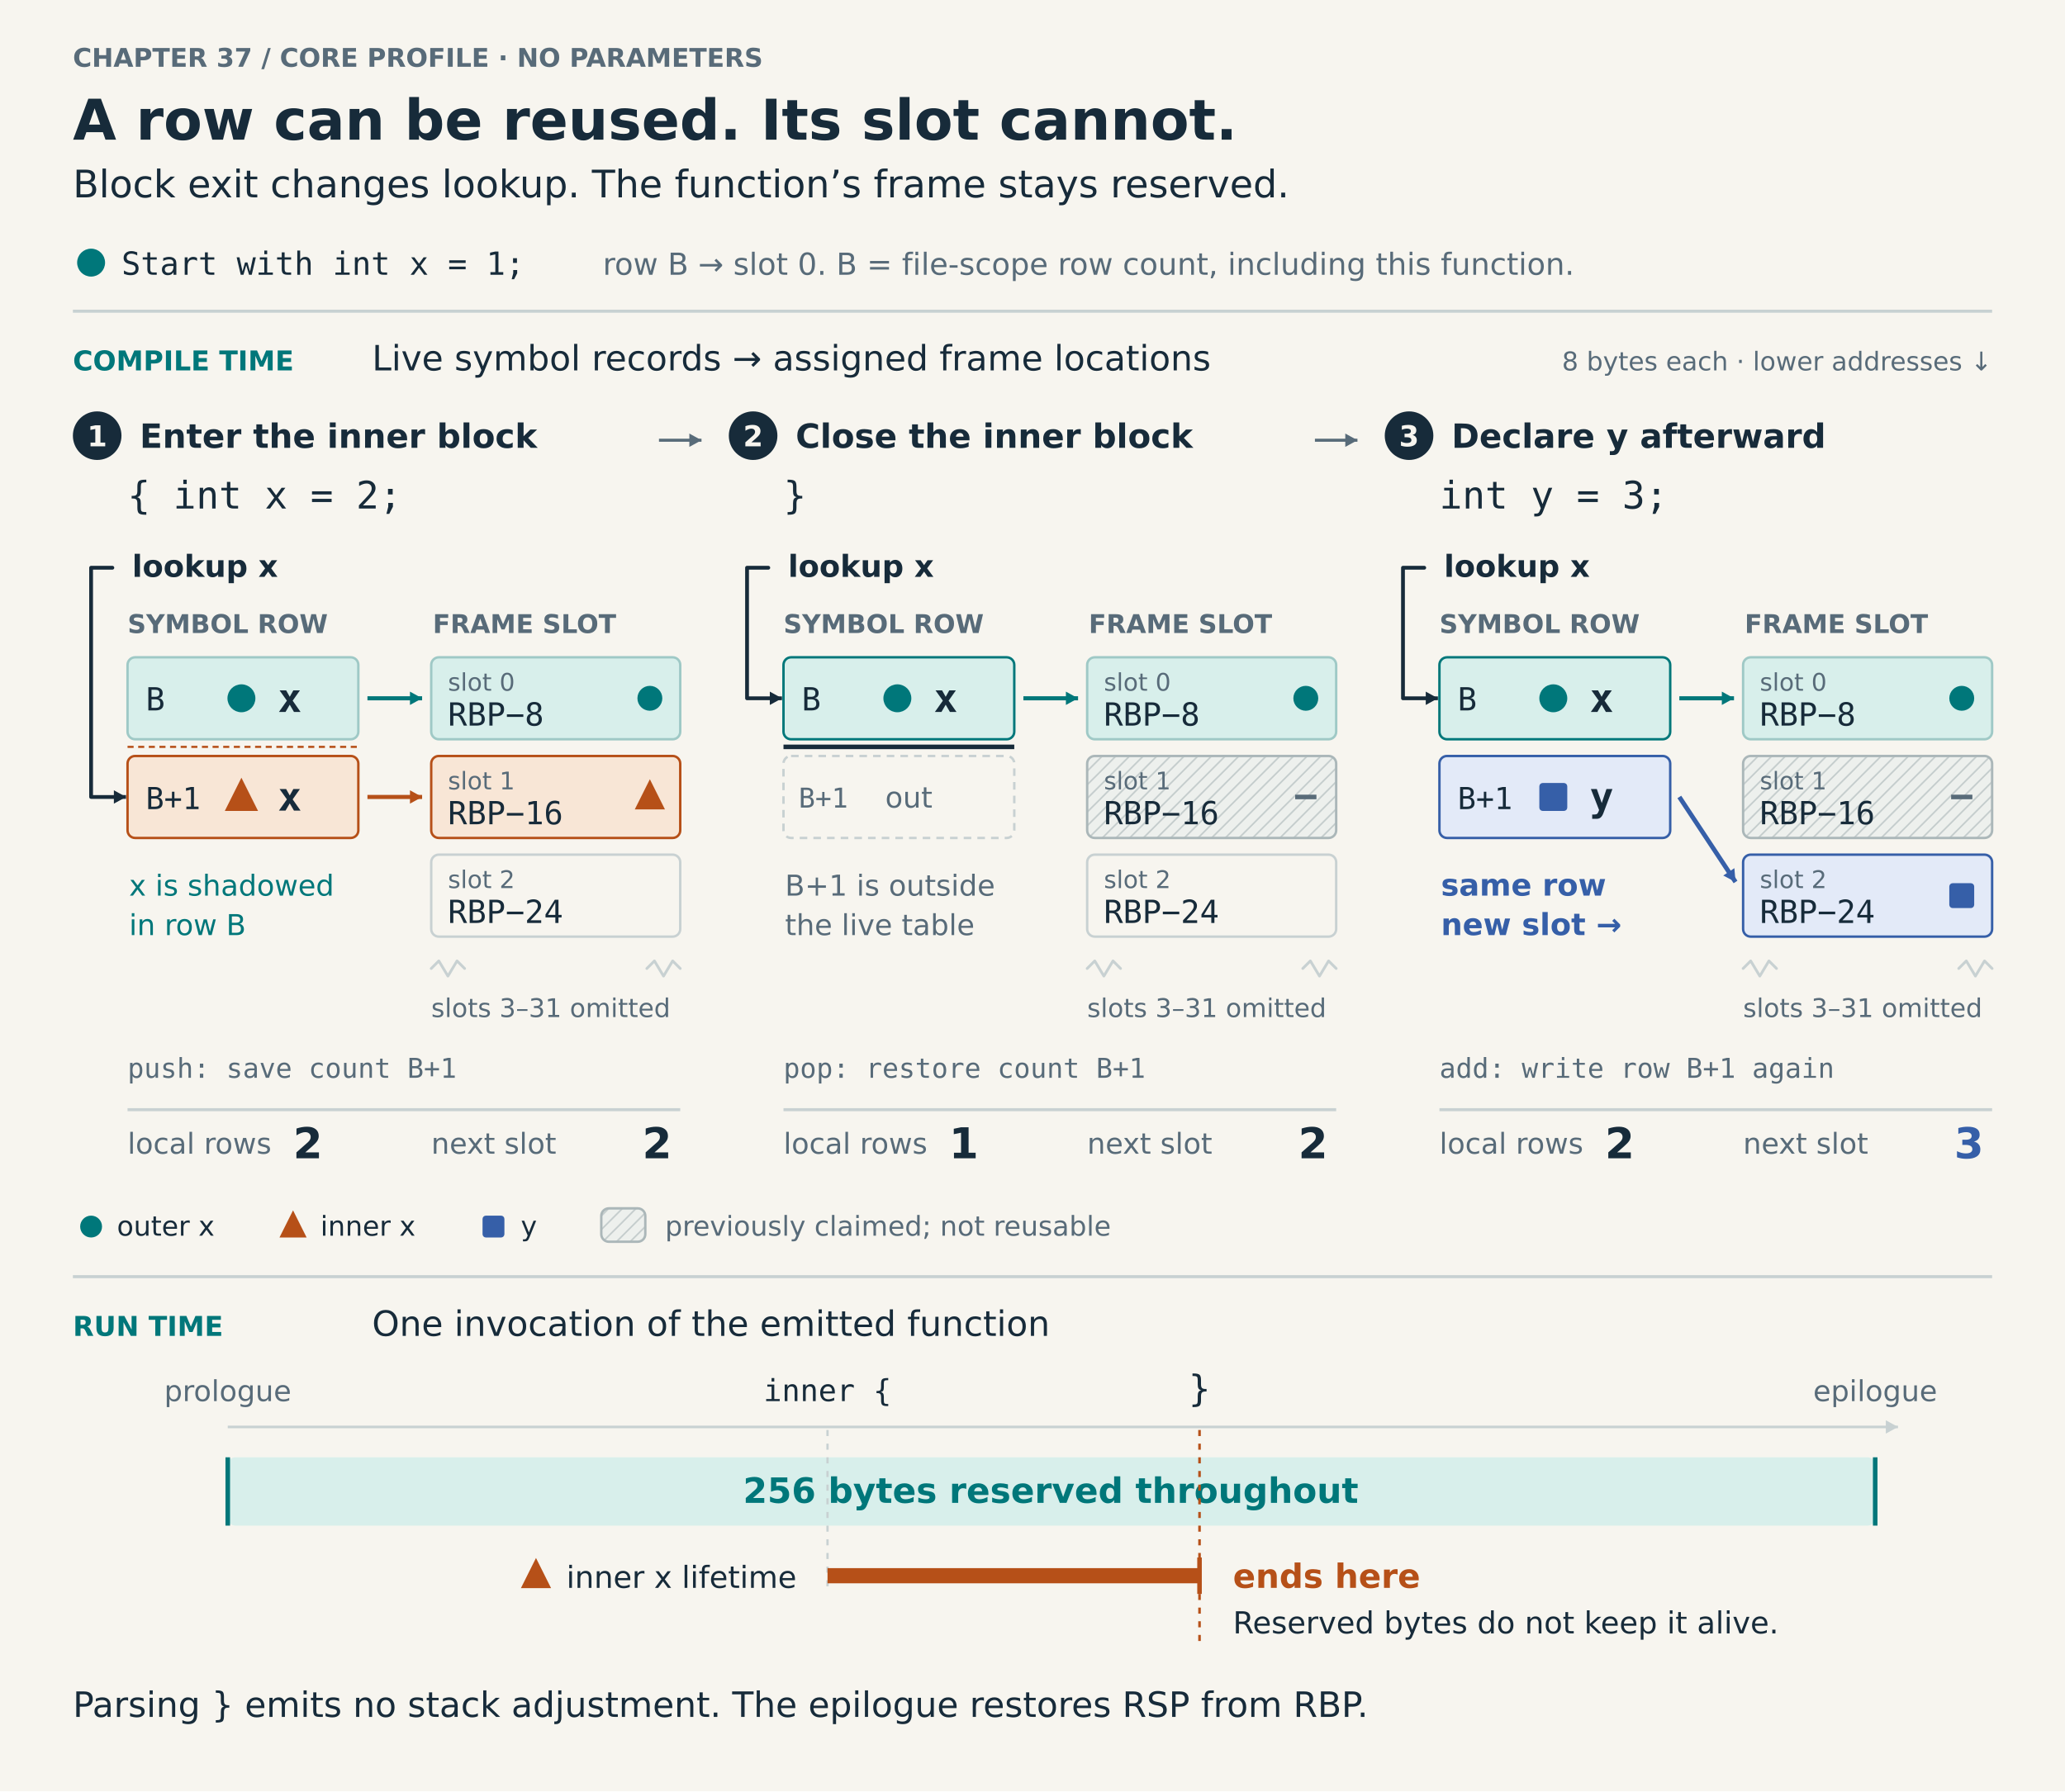
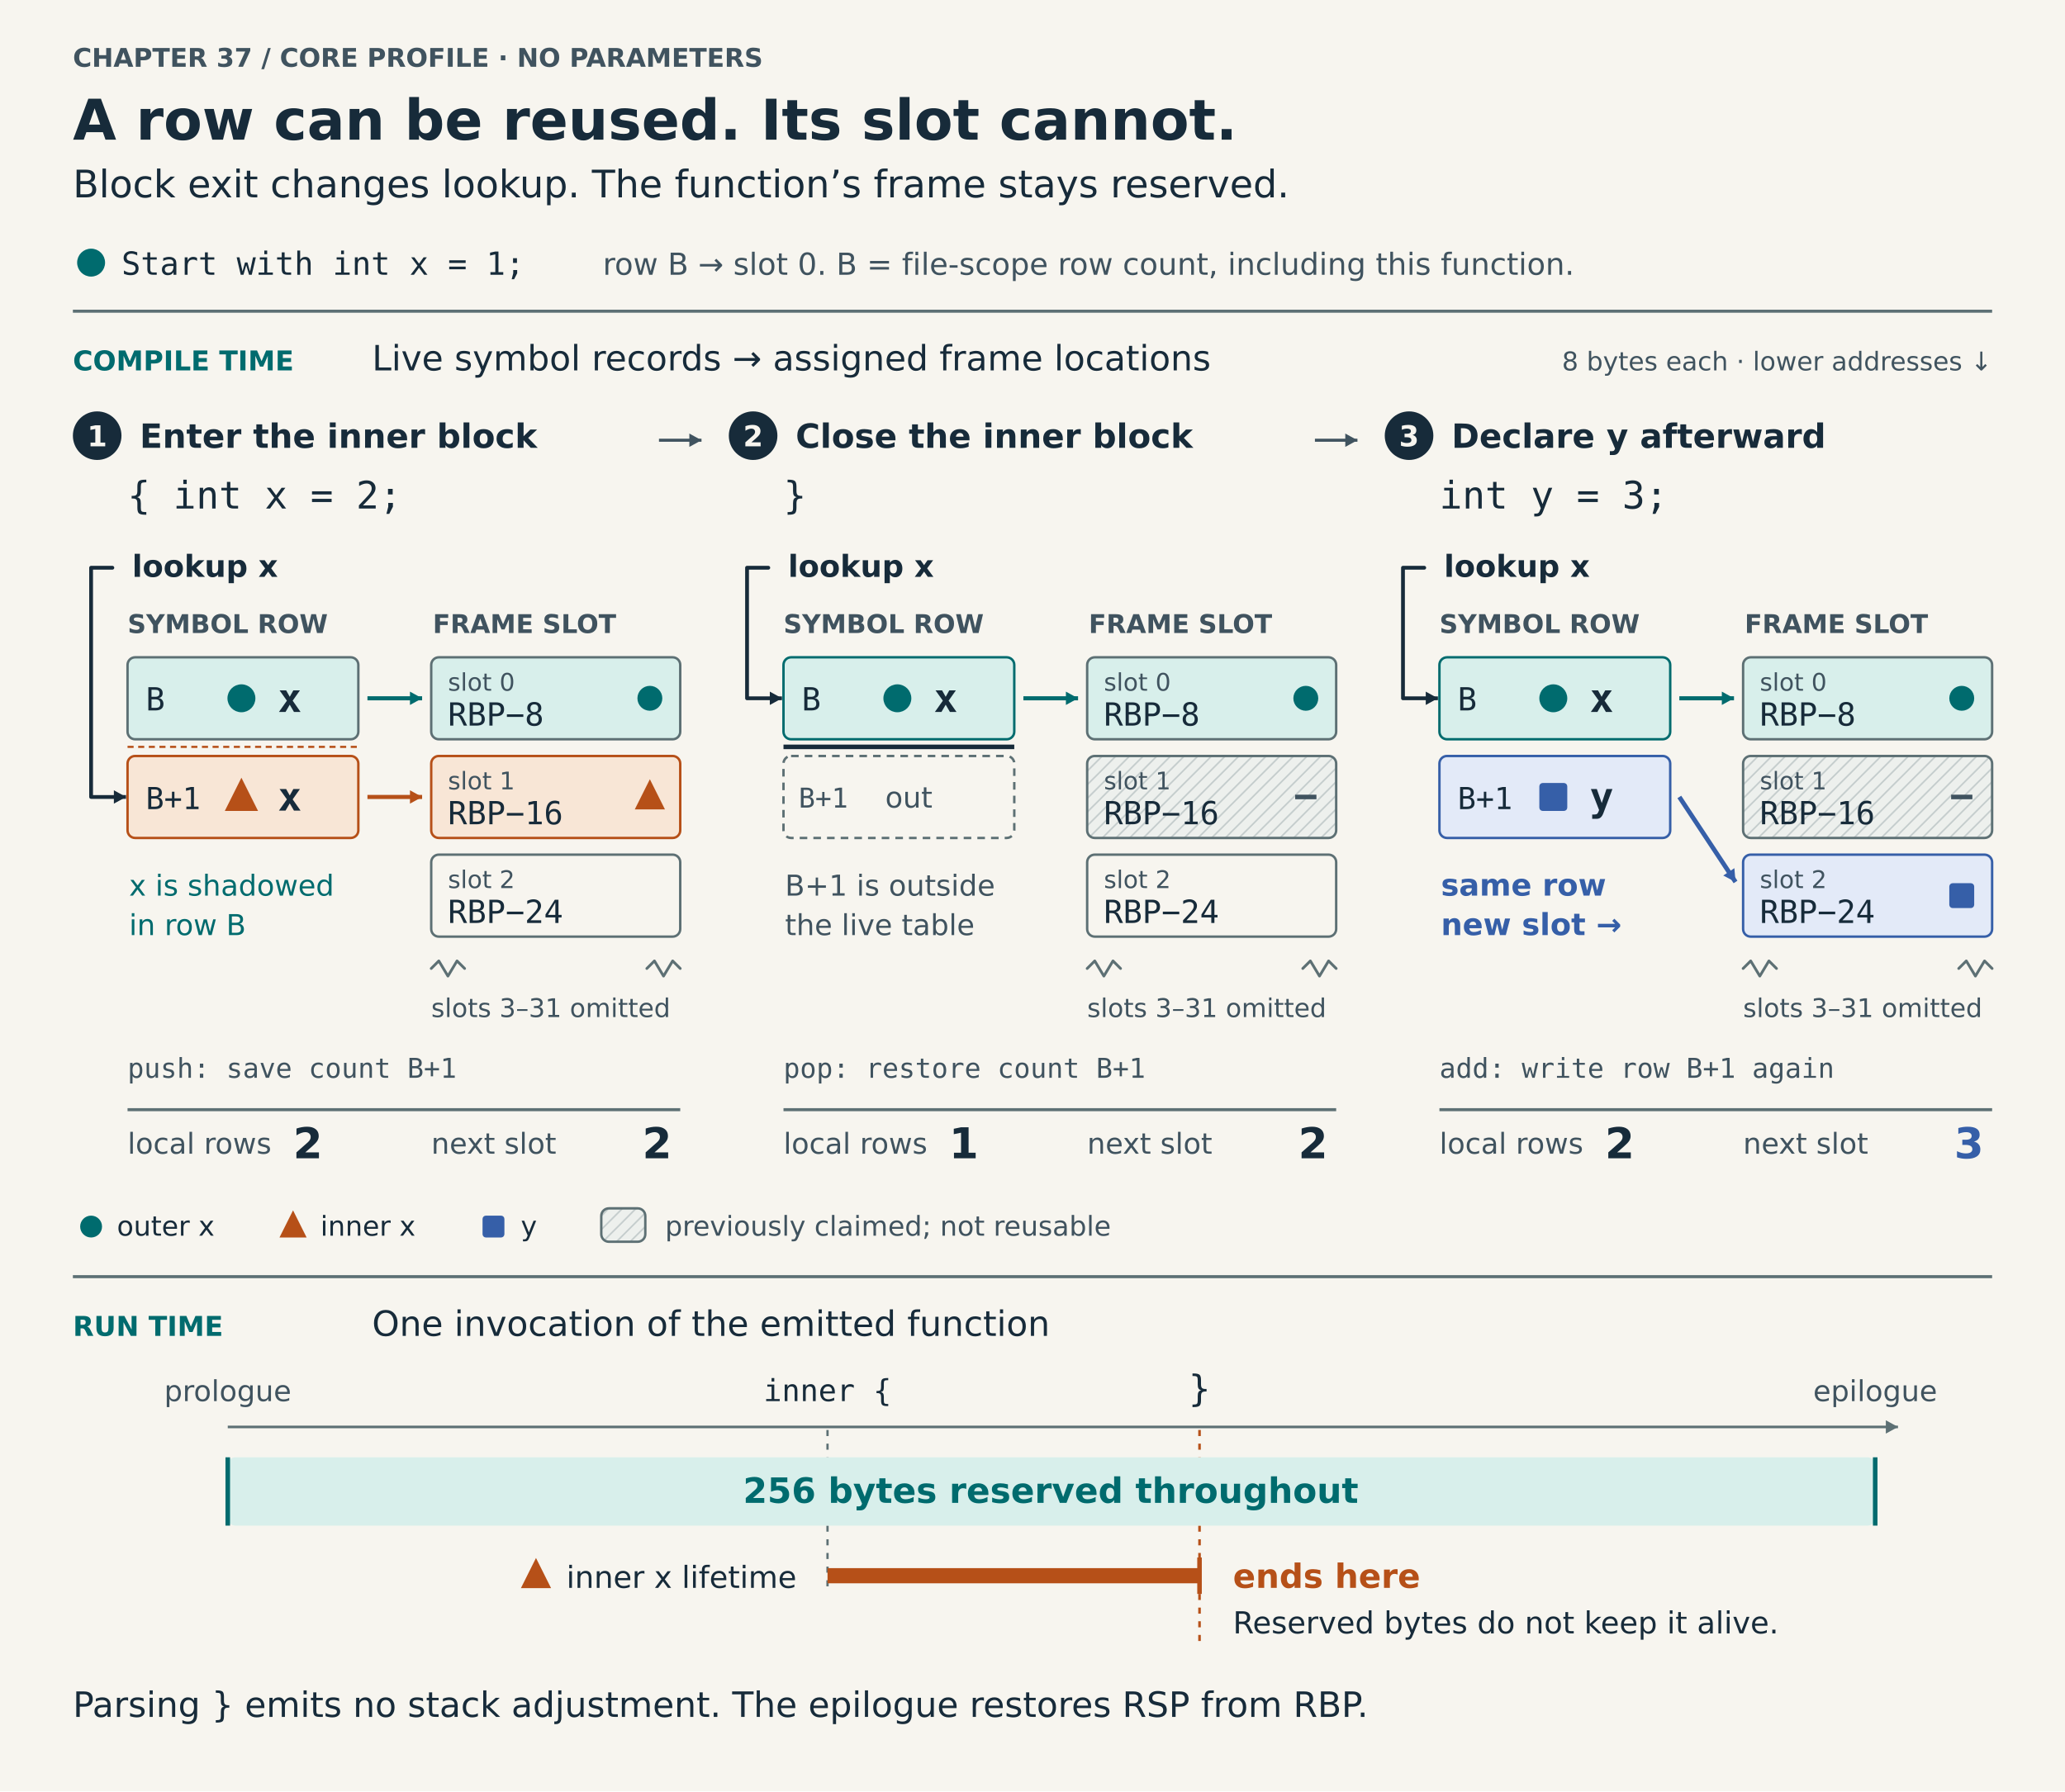
<svg xmlns="http://www.w3.org/2000/svg" baseProfile="full" height="1180" version="1.1" viewBox="0 0 1360 1180" width="1360">
  <defs>
    <pattern height="9" id="past-claim" patternUnits="userSpaceOnUse" width="9">
      <rect fill="#EDF0ED" height="9" width="9" x="0" y="0" />
      <path d="M -2,2 L 2,-2 M 0,9 L 9,0 M 7,11 L 11,7" stroke="#C2CBCB" stroke-width="1" />
    </pattern>
  </defs>
  <rect fill="#F7F5EF" height="1180" width="1360" x="0" y="0" />
-   <text fill="#586B79" font-family="DejaVu Sans, Arial, sans-serif" font-size="17" font-weight="600" text-anchor="start" x="48" y="44">CHAPTER 37  /  CORE PROFILE · NO PARAMETERS</text>
+   <text fill="#40535F" font-family="DejaVu Sans, Arial, sans-serif" font-size="17" font-weight="600" text-anchor="start" x="48" y="44">CHAPTER 37  /  CORE PROFILE · NO PARAMETERS</text>
  <text fill="#172B3A" font-family="DejaVu Sans, Arial, sans-serif" font-size="37" font-weight="700" text-anchor="start" x="48" y="92">A row can be reused. Its slot cannot.</text>
  <text fill="#172B3A" font-family="DejaVu Sans, Arial, sans-serif" font-size="25" font-weight="400" text-anchor="start" x="48" y="130">Block exit changes lookup. The function’s frame stays reserved.</text>
-   <circle cx="60" cy="173" fill="#00777A" r="8" stroke="#00777A" stroke-width="2.4" />
+   <circle cx="60" cy="173" fill="#006B6E" r="8" stroke="#006B6E" stroke-width="2.4" />
  <text fill="#172B3A" font-family="DejaVu Sans Mono, monospace" font-size="21" font-weight="400" text-anchor="start" x="80" y="181">Start with int x = 1;</text>
-   <text fill="#586B79" font-family="DejaVu Sans, Arial, sans-serif" font-size="20" font-weight="400" text-anchor="start" x="397" y="181">row B → slot 0.  B = file-scope row count, including this function.</text>
-   <line stroke="#C8D1D2" stroke-width="2" x1="48" x2="1312" y1="205" y2="205" />
-   <text fill="#00777A" font-family="DejaVu Sans, Arial, sans-serif" font-size="18" font-weight="700" text-anchor="start" x="48" y="244">COMPILE TIME</text>
+   <text fill="#40535F" font-family="DejaVu Sans, Arial, sans-serif" font-size="20" font-weight="400" text-anchor="start" x="397" y="181">row B → slot 0.  B = file-scope row count, including this function.</text>
+   <line stroke="#5D7074" stroke-width="2" x1="48" x2="1312" y1="205" y2="205" />
+   <text fill="#006B6E" font-family="DejaVu Sans, Arial, sans-serif" font-size="18" font-weight="700" text-anchor="start" x="48" y="244">COMPILE TIME</text>
  <text fill="#172B3A" font-family="DejaVu Sans, Arial, sans-serif" font-size="23" font-weight="500" text-anchor="start" x="245" y="244">Live symbol records → assigned frame locations</text>
-   <text fill="#586B79" font-family="DejaVu Sans, Arial, sans-serif" font-size="17" font-weight="400" text-anchor="end" x="1312" y="244">8 bytes each · lower addresses ↓</text>
-   <line stroke="#586B79" stroke-width="2" x1="434" x2="462" y1="290" y2="290" />
-   <polygon fill="#586B79" points="462,290 454.0,285.6 454.0,294.4" />
-   <line stroke="#586B79" stroke-width="2" x1="866" x2="894" y1="290" y2="290" />
-   <polygon fill="#586B79" points="894,290 886.0,285.6 886.0,294.4" />
+   <text fill="#40535F" font-family="DejaVu Sans, Arial, sans-serif" font-size="17" font-weight="400" text-anchor="end" x="1312" y="244">8 bytes each · lower addresses ↓</text>
+   <line stroke="#40535F" stroke-width="2" x1="434" x2="462" y1="290" y2="290" />
+   <polygon fill="#40535F" points="462,290 454.0,285.6 454.0,294.4" />
+   <line stroke="#40535F" stroke-width="2" x1="866" x2="894" y1="290" y2="290" />
+   <polygon fill="#40535F" points="894,290 886.0,285.6 886.0,294.4" />
  <circle cx="64" cy="287" fill="#172B3A" r="16" />
  <text fill="#F7F5EF" font-family="DejaVu Sans, Arial, sans-serif" font-size="19" font-weight="700" text-anchor="middle" x="64" y="294">1</text>
  <text fill="#172B3A" font-family="DejaVu Sans, Arial, sans-serif" font-size="22" font-weight="600" text-anchor="start" x="92" y="295">Enter the inner block</text>
  <text fill="#172B3A" font-family="DejaVu Sans Mono, monospace" font-size="25" font-weight="400" text-anchor="start" x="84" y="335">{ int x = 2;</text>
  <text fill="#172B3A" font-family="DejaVu Sans, Arial, sans-serif" font-size="20" font-weight="600" text-anchor="start" x="87" y="380">lookup x</text>
  <path d="M 74,374 L 60,374 L 60,525 L 77,525" fill="none" stroke="#172B3A" stroke-linecap="round" stroke-linejoin="round" stroke-width="2.5" />
  <line stroke="#172B3A" stroke-width="2.5" x1="75" x2="83" y1="525" y2="525" />
  <polygon fill="#172B3A" points="83,525 75.0,520.6 75.0,529.4" />
-   <text fill="#586B79" font-family="DejaVu Sans, Arial, sans-serif" font-size="17" font-weight="600" text-anchor="start" x="84" y="417">SYMBOL ROW</text>
-   <text fill="#586B79" font-family="DejaVu Sans, Arial, sans-serif" font-size="17" font-weight="600" text-anchor="start" x="285" y="417">FRAME SLOT</text>
-   <rect fill="#D8EFEB" height="54" rx="5" stroke="#9FC9C6" stroke-width="1.6" width="152" x="84" y="433" />
+   <text fill="#40535F" font-family="DejaVu Sans, Arial, sans-serif" font-size="17" font-weight="600" text-anchor="start" x="84" y="417">SYMBOL ROW</text>
+   <text fill="#40535F" font-family="DejaVu Sans, Arial, sans-serif" font-size="17" font-weight="600" text-anchor="start" x="285" y="417">FRAME SLOT</text>
+   <rect fill="#D8EFEB" height="54" rx="5" stroke="#5D7074" stroke-width="1.6" width="152" x="84" y="433" />
  <text fill="#172B3A" font-family="DejaVu Sans Mono, monospace" font-size="21" font-weight="400" text-anchor="start" x="96" y="468">B</text>
-   <circle cx="159" cy="460" fill="#00777A" r="8" stroke="#00777A" stroke-width="2.4" />
+   <circle cx="159" cy="460" fill="#006B6E" r="8" stroke="#006B6E" stroke-width="2.4" />
  <text fill="#172B3A" font-family="DejaVu Sans Mono, monospace" font-size="26" font-weight="600" text-anchor="start" x="183" y="469">x</text>
-   <line stroke="#00777A" stroke-width="2.7" x1="242" x2="278" y1="460" y2="460" />
-   <polygon fill="#00777A" points="278,460 270.0,455.6 270.0,464.4" />
+   <line stroke="#006B6E" stroke-width="2.7" x1="242" x2="278" y1="460" y2="460" />
+   <polygon fill="#006B6E" points="278,460 270.0,455.6 270.0,464.4" />
  <rect fill="#F8E6D6" height="54" rx="5" stroke="#B65018" stroke-width="1.6" width="152" x="84" y="498" />
  <text fill="#172B3A" font-family="DejaVu Sans Mono, monospace" font-size="20" font-weight="400" text-anchor="start" x="96" y="533">B+1</text>
  <polygon fill="#B65018" points="159,515 150,533 168,533" stroke="#B65018" stroke-width="2.4" />
  <text fill="#172B3A" font-family="DejaVu Sans Mono, monospace" font-size="26" font-weight="600" text-anchor="start" x="183" y="534">x</text>
  <line stroke="#B65018" stroke-width="2.7" x1="242" x2="278" y1="525" y2="525" />
  <polygon fill="#B65018" points="278,525 270.0,520.6 270.0,529.4" />
  <line stroke="#B65018" stroke-dasharray="4 3" stroke-width="1.4" x1="84" x2="236" y1="492" y2="492" />
-   <rect fill="#D8EFEB" height="54" rx="5" stroke="#9FC9C6" stroke-width="1.6" width="164" x="284" y="433" />
-   <text fill="#586B79" font-family="DejaVu Sans, Arial, sans-serif" font-size="16" font-weight="400" text-anchor="start" x="295" y="455">slot 0</text>
+   <rect fill="#D8EFEB" height="54" rx="5" stroke="#5D7074" stroke-width="1.6" width="164" x="284" y="433" />
+   <text fill="#40535F" font-family="DejaVu Sans, Arial, sans-serif" font-size="16" font-weight="400" text-anchor="start" x="295" y="455">slot 0</text>
  <text fill="#172B3A" font-family="DejaVu Sans Mono, monospace" font-size="21" font-weight="400" text-anchor="start" x="295" y="478">RBP−8</text>
-   <circle cx="428" cy="460" fill="#00777A" r="7" stroke="#00777A" stroke-width="2.4" />
+   <circle cx="428" cy="460" fill="#006B6E" r="7" stroke="#006B6E" stroke-width="2.4" />
  <rect fill="#F8E6D6" height="54" rx="5" stroke="#B65018" stroke-width="1.6" width="164" x="284" y="498" />
-   <text fill="#586B79" font-family="DejaVu Sans, Arial, sans-serif" font-size="16" font-weight="400" text-anchor="start" x="295" y="520">slot 1</text>
+   <text fill="#40535F" font-family="DejaVu Sans, Arial, sans-serif" font-size="16" font-weight="400" text-anchor="start" x="295" y="520">slot 1</text>
  <text fill="#172B3A" font-family="DejaVu Sans Mono, monospace" font-size="21" font-weight="400" text-anchor="start" x="295" y="543">RBP−16</text>
  <polygon fill="#B65018" points="428,516 420,532 436,532" stroke="#B65018" stroke-width="2.4" />
-   <rect fill="#F7F5EF" height="54" rx="5" stroke="#C8D1D2" stroke-width="1.6" width="164" x="284" y="563" />
-   <text fill="#586B79" font-family="DejaVu Sans, Arial, sans-serif" font-size="16" font-weight="400" text-anchor="start" x="295" y="585">slot 2</text>
+   <rect fill="#F7F5EF" height="54" rx="5" stroke="#5D7074" stroke-width="1.6" width="164" x="284" y="563" />
+   <text fill="#40535F" font-family="DejaVu Sans, Arial, sans-serif" font-size="16" font-weight="400" text-anchor="start" x="295" y="585">slot 2</text>
  <text fill="#172B3A" font-family="DejaVu Sans Mono, monospace" font-size="21" font-weight="400" text-anchor="start" x="295" y="608">RBP−24</text>
-   <text fill="#00777A" font-family="DejaVu Sans, Arial, sans-serif" font-size="19" font-weight="400" text-anchor="start" x="85" y="590">x is shadowed</text>
-   <text fill="#00777A" font-family="DejaVu Sans, Arial, sans-serif" font-size="19" font-weight="400" text-anchor="start" x="85" y="616">in row B</text>
-   <path d="M 284,638 l 5,-5 l 6,10 l 6,-10 l 5,5 M 426,638 l 5,-5 l 6,10 l 6,-10 l 5,5" fill="none" stroke="#C8D1D2" stroke-linecap="round" stroke-linejoin="round" stroke-width="1.8" />
-   <text fill="#586B79" font-family="DejaVu Sans, Arial, sans-serif" font-size="17" font-weight="400" text-anchor="start" x="284" y="670">slots 3–31 omitted</text>
-   <text fill="#586B79" font-family="DejaVu Sans Mono, monospace" font-size="18" font-weight="400" text-anchor="start" x="84" y="710">push: save count B+1</text>
-   <line stroke="#C8D1D2" stroke-width="2" x1="84" x2="448" y1="731" y2="731" />
-   <text fill="#586B79" font-family="DejaVu Sans, Arial, sans-serif" font-size="19" font-weight="400" text-anchor="start" x="84" y="760">local rows</text>
+   <text fill="#006B6E" font-family="DejaVu Sans, Arial, sans-serif" font-size="19" font-weight="400" text-anchor="start" x="85" y="590">x is shadowed</text>
+   <text fill="#006B6E" font-family="DejaVu Sans, Arial, sans-serif" font-size="19" font-weight="400" text-anchor="start" x="85" y="616">in row B</text>
+   <path d="M 284,638 l 5,-5 l 6,10 l 6,-10 l 5,5 M 426,638 l 5,-5 l 6,10 l 6,-10 l 5,5" fill="none" stroke="#5D7074" stroke-linecap="round" stroke-linejoin="round" stroke-width="1.8" />
+   <text fill="#40535F" font-family="DejaVu Sans, Arial, sans-serif" font-size="17" font-weight="400" text-anchor="start" x="284" y="670">slots 3–31 omitted</text>
+   <text fill="#40535F" font-family="DejaVu Sans Mono, monospace" font-size="18" font-weight="400" text-anchor="start" x="84" y="710">push: save count B+1</text>
+   <line stroke="#5D7074" stroke-width="2" x1="84" x2="448" y1="731" y2="731" />
+   <text fill="#40535F" font-family="DejaVu Sans, Arial, sans-serif" font-size="19" font-weight="400" text-anchor="start" x="84" y="760">local rows</text>
  <text fill="#172B3A" font-family="DejaVu Sans, Arial, sans-serif" font-size="28" font-weight="700" text-anchor="start" x="193" y="763">2</text>
-   <text fill="#586B79" font-family="DejaVu Sans, Arial, sans-serif" font-size="19" font-weight="400" text-anchor="start" x="284" y="760">next slot</text>
+   <text fill="#40535F" font-family="DejaVu Sans, Arial, sans-serif" font-size="19" font-weight="400" text-anchor="start" x="284" y="760">next slot</text>
  <text fill="#172B3A" font-family="DejaVu Sans, Arial, sans-serif" font-size="28" font-weight="700" text-anchor="start" x="423" y="763">2</text>
  <circle cx="496" cy="287" fill="#172B3A" r="16" />
  <text fill="#F7F5EF" font-family="DejaVu Sans, Arial, sans-serif" font-size="19" font-weight="700" text-anchor="middle" x="496" y="294">2</text>
  <text fill="#172B3A" font-family="DejaVu Sans, Arial, sans-serif" font-size="22" font-weight="600" text-anchor="start" x="524" y="295">Close the inner block</text>
  <text fill="#172B3A" font-family="DejaVu Sans Mono, monospace" font-size="25" font-weight="400" text-anchor="start" x="516" y="335">}</text>
  <text fill="#172B3A" font-family="DejaVu Sans, Arial, sans-serif" font-size="20" font-weight="600" text-anchor="start" x="519" y="380">lookup x</text>
  <path d="M 506,374 L 492,374 L 492,460 L 509,460" fill="none" stroke="#172B3A" stroke-linecap="round" stroke-linejoin="round" stroke-width="2.5" />
  <line stroke="#172B3A" stroke-width="2.5" x1="507" x2="515" y1="460" y2="460" />
  <polygon fill="#172B3A" points="515,460 507.0,455.6 507.0,464.4" />
-   <text fill="#586B79" font-family="DejaVu Sans, Arial, sans-serif" font-size="17" font-weight="600" text-anchor="start" x="516" y="417">SYMBOL ROW</text>
-   <text fill="#586B79" font-family="DejaVu Sans, Arial, sans-serif" font-size="17" font-weight="600" text-anchor="start" x="717" y="417">FRAME SLOT</text>
-   <rect fill="#D8EFEB" height="54" rx="5" stroke="#00777A" stroke-width="1.6" width="152" x="516" y="433" />
+   <text fill="#40535F" font-family="DejaVu Sans, Arial, sans-serif" font-size="17" font-weight="600" text-anchor="start" x="516" y="417">SYMBOL ROW</text>
+   <text fill="#40535F" font-family="DejaVu Sans, Arial, sans-serif" font-size="17" font-weight="600" text-anchor="start" x="717" y="417">FRAME SLOT</text>
+   <rect fill="#D8EFEB" height="54" rx="5" stroke="#006B6E" stroke-width="1.6" width="152" x="516" y="433" />
  <text fill="#172B3A" font-family="DejaVu Sans Mono, monospace" font-size="21" font-weight="400" text-anchor="start" x="528" y="468">B</text>
-   <circle cx="591" cy="460" fill="#00777A" r="8" stroke="#00777A" stroke-width="2.4" />
+   <circle cx="591" cy="460" fill="#006B6E" r="8" stroke="#006B6E" stroke-width="2.4" />
  <text fill="#172B3A" font-family="DejaVu Sans Mono, monospace" font-size="26" font-weight="600" text-anchor="start" x="615" y="469">x</text>
-   <line stroke="#00777A" stroke-width="2.7" x1="674" x2="710" y1="460" y2="460" />
-   <polygon fill="#00777A" points="710,460 702.0,455.6 702.0,464.4" />
-   <rect fill="#F7F5EF" height="54" rx="5" stroke="#C8D1D2" stroke-dasharray="5 4" stroke-width="1.6" width="152" x="516" y="498" />
-   <text fill="#586B79" font-family="DejaVu Sans Mono, monospace" font-size="18" font-weight="400" text-anchor="start" x="526" y="532">B+1</text>
-   <text fill="#586B79" font-family="DejaVu Sans, Arial, sans-serif" font-size="19" font-weight="400" text-anchor="start" x="583" y="532">out</text>
+   <line stroke="#006B6E" stroke-width="2.7" x1="674" x2="710" y1="460" y2="460" />
+   <polygon fill="#006B6E" points="710,460 702.0,455.6 702.0,464.4" />
+   <rect fill="#F7F5EF" height="54" rx="5" stroke="#5D7074" stroke-dasharray="5 4" stroke-width="1.6" width="152" x="516" y="498" />
+   <text fill="#40535F" font-family="DejaVu Sans Mono, monospace" font-size="18" font-weight="400" text-anchor="start" x="526" y="532">B+1</text>
+   <text fill="#40535F" font-family="DejaVu Sans, Arial, sans-serif" font-size="19" font-weight="400" text-anchor="start" x="583" y="532">out</text>
  <line stroke="#172B3A" stroke-width="3" x1="516" x2="668" y1="492" y2="492" />
-   <rect fill="#D8EFEB" height="54" rx="5" stroke="#9FC9C6" stroke-width="1.6" width="164" x="716" y="433" />
-   <text fill="#586B79" font-family="DejaVu Sans, Arial, sans-serif" font-size="16" font-weight="400" text-anchor="start" x="727" y="455">slot 0</text>
+   <rect fill="#D8EFEB" height="54" rx="5" stroke="#5D7074" stroke-width="1.6" width="164" x="716" y="433" />
+   <text fill="#40535F" font-family="DejaVu Sans, Arial, sans-serif" font-size="16" font-weight="400" text-anchor="start" x="727" y="455">slot 0</text>
  <text fill="#172B3A" font-family="DejaVu Sans Mono, monospace" font-size="21" font-weight="400" text-anchor="start" x="727" y="478">RBP−8</text>
-   <circle cx="860" cy="460" fill="#00777A" r="7" stroke="#00777A" stroke-width="2.4" />
-   <rect fill="url(#past-claim)" height="54" rx="5" stroke="#ABB7B9" stroke-width="1.6" width="164" x="716" y="498" />
-   <text fill="#586B79" font-family="DejaVu Sans, Arial, sans-serif" font-size="16" font-weight="400" text-anchor="start" x="727" y="520">slot 1</text>
+   <circle cx="860" cy="460" fill="#006B6E" r="7" stroke="#006B6E" stroke-width="2.4" />
+   <rect fill="url(#past-claim)" height="54" rx="5" stroke="#5D7074" stroke-width="1.6" width="164" x="716" y="498" />
+   <text fill="#40535F" font-family="DejaVu Sans, Arial, sans-serif" font-size="16" font-weight="400" text-anchor="start" x="727" y="520">slot 1</text>
  <text fill="#172B3A" font-family="DejaVu Sans Mono, monospace" font-size="21" font-weight="400" text-anchor="start" x="727" y="543">RBP−16</text>
-   <line stroke="#586B79" stroke-width="3" x1="853" x2="867" y1="525" y2="525" />
-   <rect fill="#F7F5EF" height="54" rx="5" stroke="#C8D1D2" stroke-width="1.6" width="164" x="716" y="563" />
-   <text fill="#586B79" font-family="DejaVu Sans, Arial, sans-serif" font-size="16" font-weight="400" text-anchor="start" x="727" y="585">slot 2</text>
+   <line stroke="#40535F" stroke-width="3" x1="853" x2="867" y1="525" y2="525" />
+   <rect fill="#F7F5EF" height="54" rx="5" stroke="#5D7074" stroke-width="1.6" width="164" x="716" y="563" />
+   <text fill="#40535F" font-family="DejaVu Sans, Arial, sans-serif" font-size="16" font-weight="400" text-anchor="start" x="727" y="585">slot 2</text>
  <text fill="#172B3A" font-family="DejaVu Sans Mono, monospace" font-size="21" font-weight="400" text-anchor="start" x="727" y="608">RBP−24</text>
-   <text fill="#586B79" font-family="DejaVu Sans, Arial, sans-serif" font-size="19" font-weight="400" text-anchor="start" x="517" y="590">B+1 is outside</text>
-   <text fill="#586B79" font-family="DejaVu Sans, Arial, sans-serif" font-size="19" font-weight="400" text-anchor="start" x="517" y="616">the live table</text>
-   <path d="M 716,638 l 5,-5 l 6,10 l 6,-10 l 5,5 M 858,638 l 5,-5 l 6,10 l 6,-10 l 5,5" fill="none" stroke="#C8D1D2" stroke-linecap="round" stroke-linejoin="round" stroke-width="1.8" />
-   <text fill="#586B79" font-family="DejaVu Sans, Arial, sans-serif" font-size="17" font-weight="400" text-anchor="start" x="716" y="670">slots 3–31 omitted</text>
-   <text fill="#586B79" font-family="DejaVu Sans Mono, monospace" font-size="18" font-weight="400" text-anchor="start" x="516" y="710">pop: restore count B+1</text>
-   <line stroke="#C8D1D2" stroke-width="2" x1="516" x2="880" y1="731" y2="731" />
-   <text fill="#586B79" font-family="DejaVu Sans, Arial, sans-serif" font-size="19" font-weight="400" text-anchor="start" x="516" y="760">local rows</text>
+   <text fill="#40535F" font-family="DejaVu Sans, Arial, sans-serif" font-size="19" font-weight="400" text-anchor="start" x="517" y="590">B+1 is outside</text>
+   <text fill="#40535F" font-family="DejaVu Sans, Arial, sans-serif" font-size="19" font-weight="400" text-anchor="start" x="517" y="616">the live table</text>
+   <path d="M 716,638 l 5,-5 l 6,10 l 6,-10 l 5,5 M 858,638 l 5,-5 l 6,10 l 6,-10 l 5,5" fill="none" stroke="#5D7074" stroke-linecap="round" stroke-linejoin="round" stroke-width="1.8" />
+   <text fill="#40535F" font-family="DejaVu Sans, Arial, sans-serif" font-size="17" font-weight="400" text-anchor="start" x="716" y="670">slots 3–31 omitted</text>
+   <text fill="#40535F" font-family="DejaVu Sans Mono, monospace" font-size="18" font-weight="400" text-anchor="start" x="516" y="710">pop: restore count B+1</text>
+   <line stroke="#5D7074" stroke-width="2" x1="516" x2="880" y1="731" y2="731" />
+   <text fill="#40535F" font-family="DejaVu Sans, Arial, sans-serif" font-size="19" font-weight="400" text-anchor="start" x="516" y="760">local rows</text>
  <text fill="#172B3A" font-family="DejaVu Sans, Arial, sans-serif" font-size="28" font-weight="700" text-anchor="start" x="625" y="763">1</text>
-   <text fill="#586B79" font-family="DejaVu Sans, Arial, sans-serif" font-size="19" font-weight="400" text-anchor="start" x="716" y="760">next slot</text>
+   <text fill="#40535F" font-family="DejaVu Sans, Arial, sans-serif" font-size="19" font-weight="400" text-anchor="start" x="716" y="760">next slot</text>
  <text fill="#172B3A" font-family="DejaVu Sans, Arial, sans-serif" font-size="28" font-weight="700" text-anchor="start" x="855" y="763">2</text>
  <circle cx="928" cy="287" fill="#172B3A" r="16" />
  <text fill="#F7F5EF" font-family="DejaVu Sans, Arial, sans-serif" font-size="19" font-weight="700" text-anchor="middle" x="928" y="294">3</text>
  <text fill="#172B3A" font-family="DejaVu Sans, Arial, sans-serif" font-size="22" font-weight="600" text-anchor="start" x="956" y="295">Declare y afterward</text>
  <text fill="#172B3A" font-family="DejaVu Sans Mono, monospace" font-size="25" font-weight="400" text-anchor="start" x="948" y="335">int y = 3;</text>
  <text fill="#172B3A" font-family="DejaVu Sans, Arial, sans-serif" font-size="20" font-weight="600" text-anchor="start" x="951" y="380">lookup x</text>
  <path d="M 938,374 L 924,374 L 924,460 L 941,460" fill="none" stroke="#172B3A" stroke-linecap="round" stroke-linejoin="round" stroke-width="2.5" />
  <line stroke="#172B3A" stroke-width="2.5" x1="939" x2="947" y1="460" y2="460" />
  <polygon fill="#172B3A" points="947,460 939.0,455.6 939.0,464.4" />
-   <text fill="#586B79" font-family="DejaVu Sans, Arial, sans-serif" font-size="17" font-weight="600" text-anchor="start" x="948" y="417">SYMBOL ROW</text>
-   <text fill="#586B79" font-family="DejaVu Sans, Arial, sans-serif" font-size="17" font-weight="600" text-anchor="start" x="1149" y="417">FRAME SLOT</text>
-   <rect fill="#D8EFEB" height="54" rx="5" stroke="#00777A" stroke-width="1.6" width="152" x="948" y="433" />
+   <text fill="#40535F" font-family="DejaVu Sans, Arial, sans-serif" font-size="17" font-weight="600" text-anchor="start" x="948" y="417">SYMBOL ROW</text>
+   <text fill="#40535F" font-family="DejaVu Sans, Arial, sans-serif" font-size="17" font-weight="600" text-anchor="start" x="1149" y="417">FRAME SLOT</text>
+   <rect fill="#D8EFEB" height="54" rx="5" stroke="#006B6E" stroke-width="1.6" width="152" x="948" y="433" />
  <text fill="#172B3A" font-family="DejaVu Sans Mono, monospace" font-size="21" font-weight="400" text-anchor="start" x="960" y="468">B</text>
-   <circle cx="1023" cy="460" fill="#00777A" r="8" stroke="#00777A" stroke-width="2.4" />
+   <circle cx="1023" cy="460" fill="#006B6E" r="8" stroke="#006B6E" stroke-width="2.4" />
  <text fill="#172B3A" font-family="DejaVu Sans Mono, monospace" font-size="26" font-weight="600" text-anchor="start" x="1047" y="469">x</text>
-   <line stroke="#00777A" stroke-width="2.7" x1="1106" x2="1142" y1="460" y2="460" />
-   <polygon fill="#00777A" points="1142,460 1134.0,455.6 1134.0,464.4" />
+   <line stroke="#006B6E" stroke-width="2.7" x1="1106" x2="1142" y1="460" y2="460" />
+   <polygon fill="#006B6E" points="1142,460 1134.0,455.6 1134.0,464.4" />
  <rect fill="#E3EAF8" height="54" rx="5" stroke="#365FA8" stroke-width="1.6" width="152" x="948" y="498" />
  <text fill="#172B3A" font-family="DejaVu Sans Mono, monospace" font-size="20" font-weight="400" text-anchor="start" x="960" y="533">B+1</text>
  <rect fill="#365FA8" height="16" rx="1" stroke="#365FA8" stroke-width="2.4" width="16" x="1015" y="517" />
  <text fill="#172B3A" font-family="DejaVu Sans Mono, monospace" font-size="26" font-weight="600" text-anchor="start" x="1047" y="534">y</text>
  <line stroke="#365FA8" stroke-width="3" x1="1106" x2="1143" y1="525" y2="581" />
  <polygon fill="#365FA8" points="1143,581 1142.261,571.9 1134.919,576.751" />
-   <rect fill="#D8EFEB" height="54" rx="5" stroke="#9FC9C6" stroke-width="1.6" width="164" x="1148" y="433" />
-   <text fill="#586B79" font-family="DejaVu Sans, Arial, sans-serif" font-size="16" font-weight="400" text-anchor="start" x="1159" y="455">slot 0</text>
+   <rect fill="#D8EFEB" height="54" rx="5" stroke="#5D7074" stroke-width="1.6" width="164" x="1148" y="433" />
+   <text fill="#40535F" font-family="DejaVu Sans, Arial, sans-serif" font-size="16" font-weight="400" text-anchor="start" x="1159" y="455">slot 0</text>
  <text fill="#172B3A" font-family="DejaVu Sans Mono, monospace" font-size="21" font-weight="400" text-anchor="start" x="1159" y="478">RBP−8</text>
-   <circle cx="1292" cy="460" fill="#00777A" r="7" stroke="#00777A" stroke-width="2.4" />
-   <rect fill="url(#past-claim)" height="54" rx="5" stroke="#ABB7B9" stroke-width="1.6" width="164" x="1148" y="498" />
-   <text fill="#586B79" font-family="DejaVu Sans, Arial, sans-serif" font-size="16" font-weight="400" text-anchor="start" x="1159" y="520">slot 1</text>
+   <circle cx="1292" cy="460" fill="#006B6E" r="7" stroke="#006B6E" stroke-width="2.4" />
+   <rect fill="url(#past-claim)" height="54" rx="5" stroke="#5D7074" stroke-width="1.6" width="164" x="1148" y="498" />
+   <text fill="#40535F" font-family="DejaVu Sans, Arial, sans-serif" font-size="16" font-weight="400" text-anchor="start" x="1159" y="520">slot 1</text>
  <text fill="#172B3A" font-family="DejaVu Sans Mono, monospace" font-size="21" font-weight="400" text-anchor="start" x="1159" y="543">RBP−16</text>
-   <line stroke="#586B79" stroke-width="3" x1="1285" x2="1299" y1="525" y2="525" />
+   <line stroke="#40535F" stroke-width="3" x1="1285" x2="1299" y1="525" y2="525" />
  <rect fill="#E3EAF8" height="54" rx="5" stroke="#365FA8" stroke-width="1.6" width="164" x="1148" y="563" />
-   <text fill="#586B79" font-family="DejaVu Sans, Arial, sans-serif" font-size="16" font-weight="400" text-anchor="start" x="1159" y="585">slot 2</text>
+   <text fill="#40535F" font-family="DejaVu Sans, Arial, sans-serif" font-size="16" font-weight="400" text-anchor="start" x="1159" y="585">slot 2</text>
  <text fill="#172B3A" font-family="DejaVu Sans Mono, monospace" font-size="21" font-weight="400" text-anchor="start" x="1159" y="608">RBP−24</text>
  <rect fill="#365FA8" height="14" rx="1" stroke="#365FA8" stroke-width="2.4" width="14" x="1285" y="583" />
  <text fill="#365FA8" font-family="DejaVu Sans, Arial, sans-serif" font-size="20" font-weight="600" text-anchor="start" x="949" y="590">same row</text>
  <text fill="#365FA8" font-family="DejaVu Sans, Arial, sans-serif" font-size="20" font-weight="600" text-anchor="start" x="949" y="616">new slot →</text>
-   <path d="M 1148,638 l 5,-5 l 6,10 l 6,-10 l 5,5 M 1290,638 l 5,-5 l 6,10 l 6,-10 l 5,5" fill="none" stroke="#C8D1D2" stroke-linecap="round" stroke-linejoin="round" stroke-width="1.8" />
-   <text fill="#586B79" font-family="DejaVu Sans, Arial, sans-serif" font-size="17" font-weight="400" text-anchor="start" x="1148" y="670">slots 3–31 omitted</text>
-   <text fill="#586B79" font-family="DejaVu Sans Mono, monospace" font-size="18" font-weight="400" text-anchor="start" x="948" y="710">add: write row B+1 again</text>
-   <line stroke="#C8D1D2" stroke-width="2" x1="948" x2="1312" y1="731" y2="731" />
-   <text fill="#586B79" font-family="DejaVu Sans, Arial, sans-serif" font-size="19" font-weight="400" text-anchor="start" x="948" y="760">local rows</text>
+   <path d="M 1148,638 l 5,-5 l 6,10 l 6,-10 l 5,5 M 1290,638 l 5,-5 l 6,10 l 6,-10 l 5,5" fill="none" stroke="#5D7074" stroke-linecap="round" stroke-linejoin="round" stroke-width="1.8" />
+   <text fill="#40535F" font-family="DejaVu Sans, Arial, sans-serif" font-size="17" font-weight="400" text-anchor="start" x="1148" y="670">slots 3–31 omitted</text>
+   <text fill="#40535F" font-family="DejaVu Sans Mono, monospace" font-size="18" font-weight="400" text-anchor="start" x="948" y="710">add: write row B+1 again</text>
+   <line stroke="#5D7074" stroke-width="2" x1="948" x2="1312" y1="731" y2="731" />
+   <text fill="#40535F" font-family="DejaVu Sans, Arial, sans-serif" font-size="19" font-weight="400" text-anchor="start" x="948" y="760">local rows</text>
  <text fill="#172B3A" font-family="DejaVu Sans, Arial, sans-serif" font-size="28" font-weight="700" text-anchor="start" x="1057" y="763">2</text>
-   <text fill="#586B79" font-family="DejaVu Sans, Arial, sans-serif" font-size="19" font-weight="400" text-anchor="start" x="1148" y="760">next slot</text>
+   <text fill="#40535F" font-family="DejaVu Sans, Arial, sans-serif" font-size="19" font-weight="400" text-anchor="start" x="1148" y="760">next slot</text>
  <text fill="#365FA8" font-family="DejaVu Sans, Arial, sans-serif" font-size="28" font-weight="700" text-anchor="start" x="1287" y="763">3</text>
-   <circle cx="60" cy="808" fill="#00777A" r="6" stroke="#00777A" stroke-width="2.4" />
+   <circle cx="60" cy="808" fill="#006B6E" r="6" stroke="#006B6E" stroke-width="2.4" />
  <text fill="#172B3A" font-family="DejaVu Sans, Arial, sans-serif" font-size="18" font-weight="400" text-anchor="start" x="77" y="814">outer x</text>
  <polygon fill="#B65018" points="193,800 186,814 200,814" stroke="#B65018" stroke-width="2.4" />
  <text fill="#172B3A" font-family="DejaVu Sans, Arial, sans-serif" font-size="18" font-weight="400" text-anchor="start" x="211" y="814">inner x</text>
  <rect fill="#365FA8" height="12" rx="1" stroke="#365FA8" stroke-width="2.4" width="12" x="319" y="802" />
  <text fill="#172B3A" font-family="DejaVu Sans, Arial, sans-serif" font-size="18" font-weight="400" text-anchor="start" x="343" y="814">y</text>
-   <rect fill="url(#past-claim)" height="22" rx="5" stroke="#ABB7B9" stroke-width="1.6" width="29" x="396" y="796" />
-   <text fill="#586B79" font-family="DejaVu Sans, Arial, sans-serif" font-size="18" font-weight="400" text-anchor="start" x="438" y="814">previously claimed; not reusable</text>
-   <line stroke="#C8D1D2" stroke-width="2" x1="48" x2="1312" y1="841" y2="841" />
-   <text fill="#00777A" font-family="DejaVu Sans, Arial, sans-serif" font-size="18" font-weight="700" text-anchor="start" x="48" y="880">RUN TIME</text>
+   <rect fill="url(#past-claim)" height="22" rx="5" stroke="#5D7074" stroke-width="1.6" width="29" x="396" y="796" />
+   <text fill="#40535F" font-family="DejaVu Sans, Arial, sans-serif" font-size="18" font-weight="400" text-anchor="start" x="438" y="814">previously claimed; not reusable</text>
+   <line stroke="#5D7074" stroke-width="2" x1="48" x2="1312" y1="841" y2="841" />
+   <text fill="#006B6E" font-family="DejaVu Sans, Arial, sans-serif" font-size="18" font-weight="700" text-anchor="start" x="48" y="880">RUN TIME</text>
  <text fill="#172B3A" font-family="DejaVu Sans, Arial, sans-serif" font-size="23" font-weight="500" text-anchor="start" x="245" y="880">One invocation of the emitted function</text>
-   <text fill="#586B79" font-family="DejaVu Sans, Arial, sans-serif" font-size="19" font-weight="400" text-anchor="middle" x="150" y="923">prologue</text>
+   <text fill="#40535F" font-family="DejaVu Sans, Arial, sans-serif" font-size="19" font-weight="400" text-anchor="middle" x="150" y="923">prologue</text>
  <text fill="#172B3A" font-family="DejaVu Sans Mono, monospace" font-size="20" font-weight="400" text-anchor="middle" x="545" y="923">inner {</text>
  <text fill="#172B3A" font-family="DejaVu Sans Mono, monospace" font-size="24" font-weight="400" text-anchor="middle" x="790" y="923">}</text>
-   <text fill="#586B79" font-family="DejaVu Sans, Arial, sans-serif" font-size="19" font-weight="400" text-anchor="middle" x="1235" y="923">epilogue</text>
-   <line stroke="#C8D1D2" stroke-width="1.7" x1="150" x2="1250" y1="940" y2="940" />
-   <polygon fill="#C8D1D2" points="1250,940 1242.0,935.6 1242.0,944.4" />
+   <text fill="#40535F" font-family="DejaVu Sans, Arial, sans-serif" font-size="19" font-weight="400" text-anchor="middle" x="1235" y="923">epilogue</text>
+   <line stroke="#5D7074" stroke-width="1.7" x1="150" x2="1250" y1="940" y2="940" />
+   <polygon fill="#5D7074" points="1250,940 1242.0,935.6 1242.0,944.4" />
+   <line stroke="#5D7074" stroke-dasharray="4 5" stroke-width="1.5" x1="545" x2="545" y1="942" y2="1047" />
+   <line stroke="#B65018" stroke-dasharray="4 5" stroke-width="1.7" x1="790" x2="790" y1="942" y2="1085" />
  <rect fill="#D8EFEB" height="45" rx="5" stroke="none" stroke-width="1.6" width="1085" x="150" y="960" />
-   <line stroke="#00777A" stroke-width="3" x1="150" x2="150" y1="960" y2="1005" />
-   <line stroke="#00777A" stroke-width="3" x1="1235" x2="1235" y1="960" y2="1005" />
-   <text fill="#00777A" font-family="DejaVu Sans, Arial, sans-serif" font-size="23" font-weight="600" text-anchor="middle" x="692" y="990">256 bytes reserved throughout</text>
-   <line stroke="#C8D1D2" stroke-dasharray="4 5" stroke-width="1.5" x1="545" x2="545" y1="942" y2="1047" />
-   <line stroke="#B65018" stroke-dasharray="4 5" stroke-width="1.7" x1="790" x2="790" y1="942" y2="1085" />
+   <line stroke="#006B6E" stroke-width="3" x1="150" x2="150" y1="960" y2="1005" />
+   <line stroke="#006B6E" stroke-width="3" x1="1235" x2="1235" y1="960" y2="1005" />
+   <text fill="#006B6E" font-family="DejaVu Sans, Arial, sans-serif" font-size="23" font-weight="600" text-anchor="middle" x="692" y="990">256 bytes reserved throughout</text>
  <polygon fill="#B65018" points="353,1029 345,1045 361,1045" stroke="#B65018" stroke-width="2.4" />
  <text fill="#172B3A" font-family="DejaVu Sans, Arial, sans-serif" font-size="20" font-weight="400" text-anchor="start" x="373" y="1046">inner x lifetime</text>
  <line stroke="#B65018" stroke-width="10" x1="545" x2="790" y1="1038" y2="1038" />
  <line stroke="#B65018" stroke-width="3" x1="790" x2="790" y1="1026" y2="1050" />
  <text fill="#B65018" font-family="DejaVu Sans, Arial, sans-serif" font-size="22" font-weight="600" text-anchor="start" x="812" y="1046">ends here</text>
  <text fill="#172B3A" font-family="DejaVu Sans, Arial, sans-serif" font-size="20" font-weight="400" text-anchor="start" x="812" y="1076">Reserved bytes do not keep it alive.</text>
  <text fill="#172B3A" font-family="DejaVu Sans, Arial, sans-serif" font-size="23" font-weight="400" text-anchor="start" x="48" y="1131">Parsing } emits no stack adjustment. The epilogue restores RSP from RBP.</text>
</svg>
